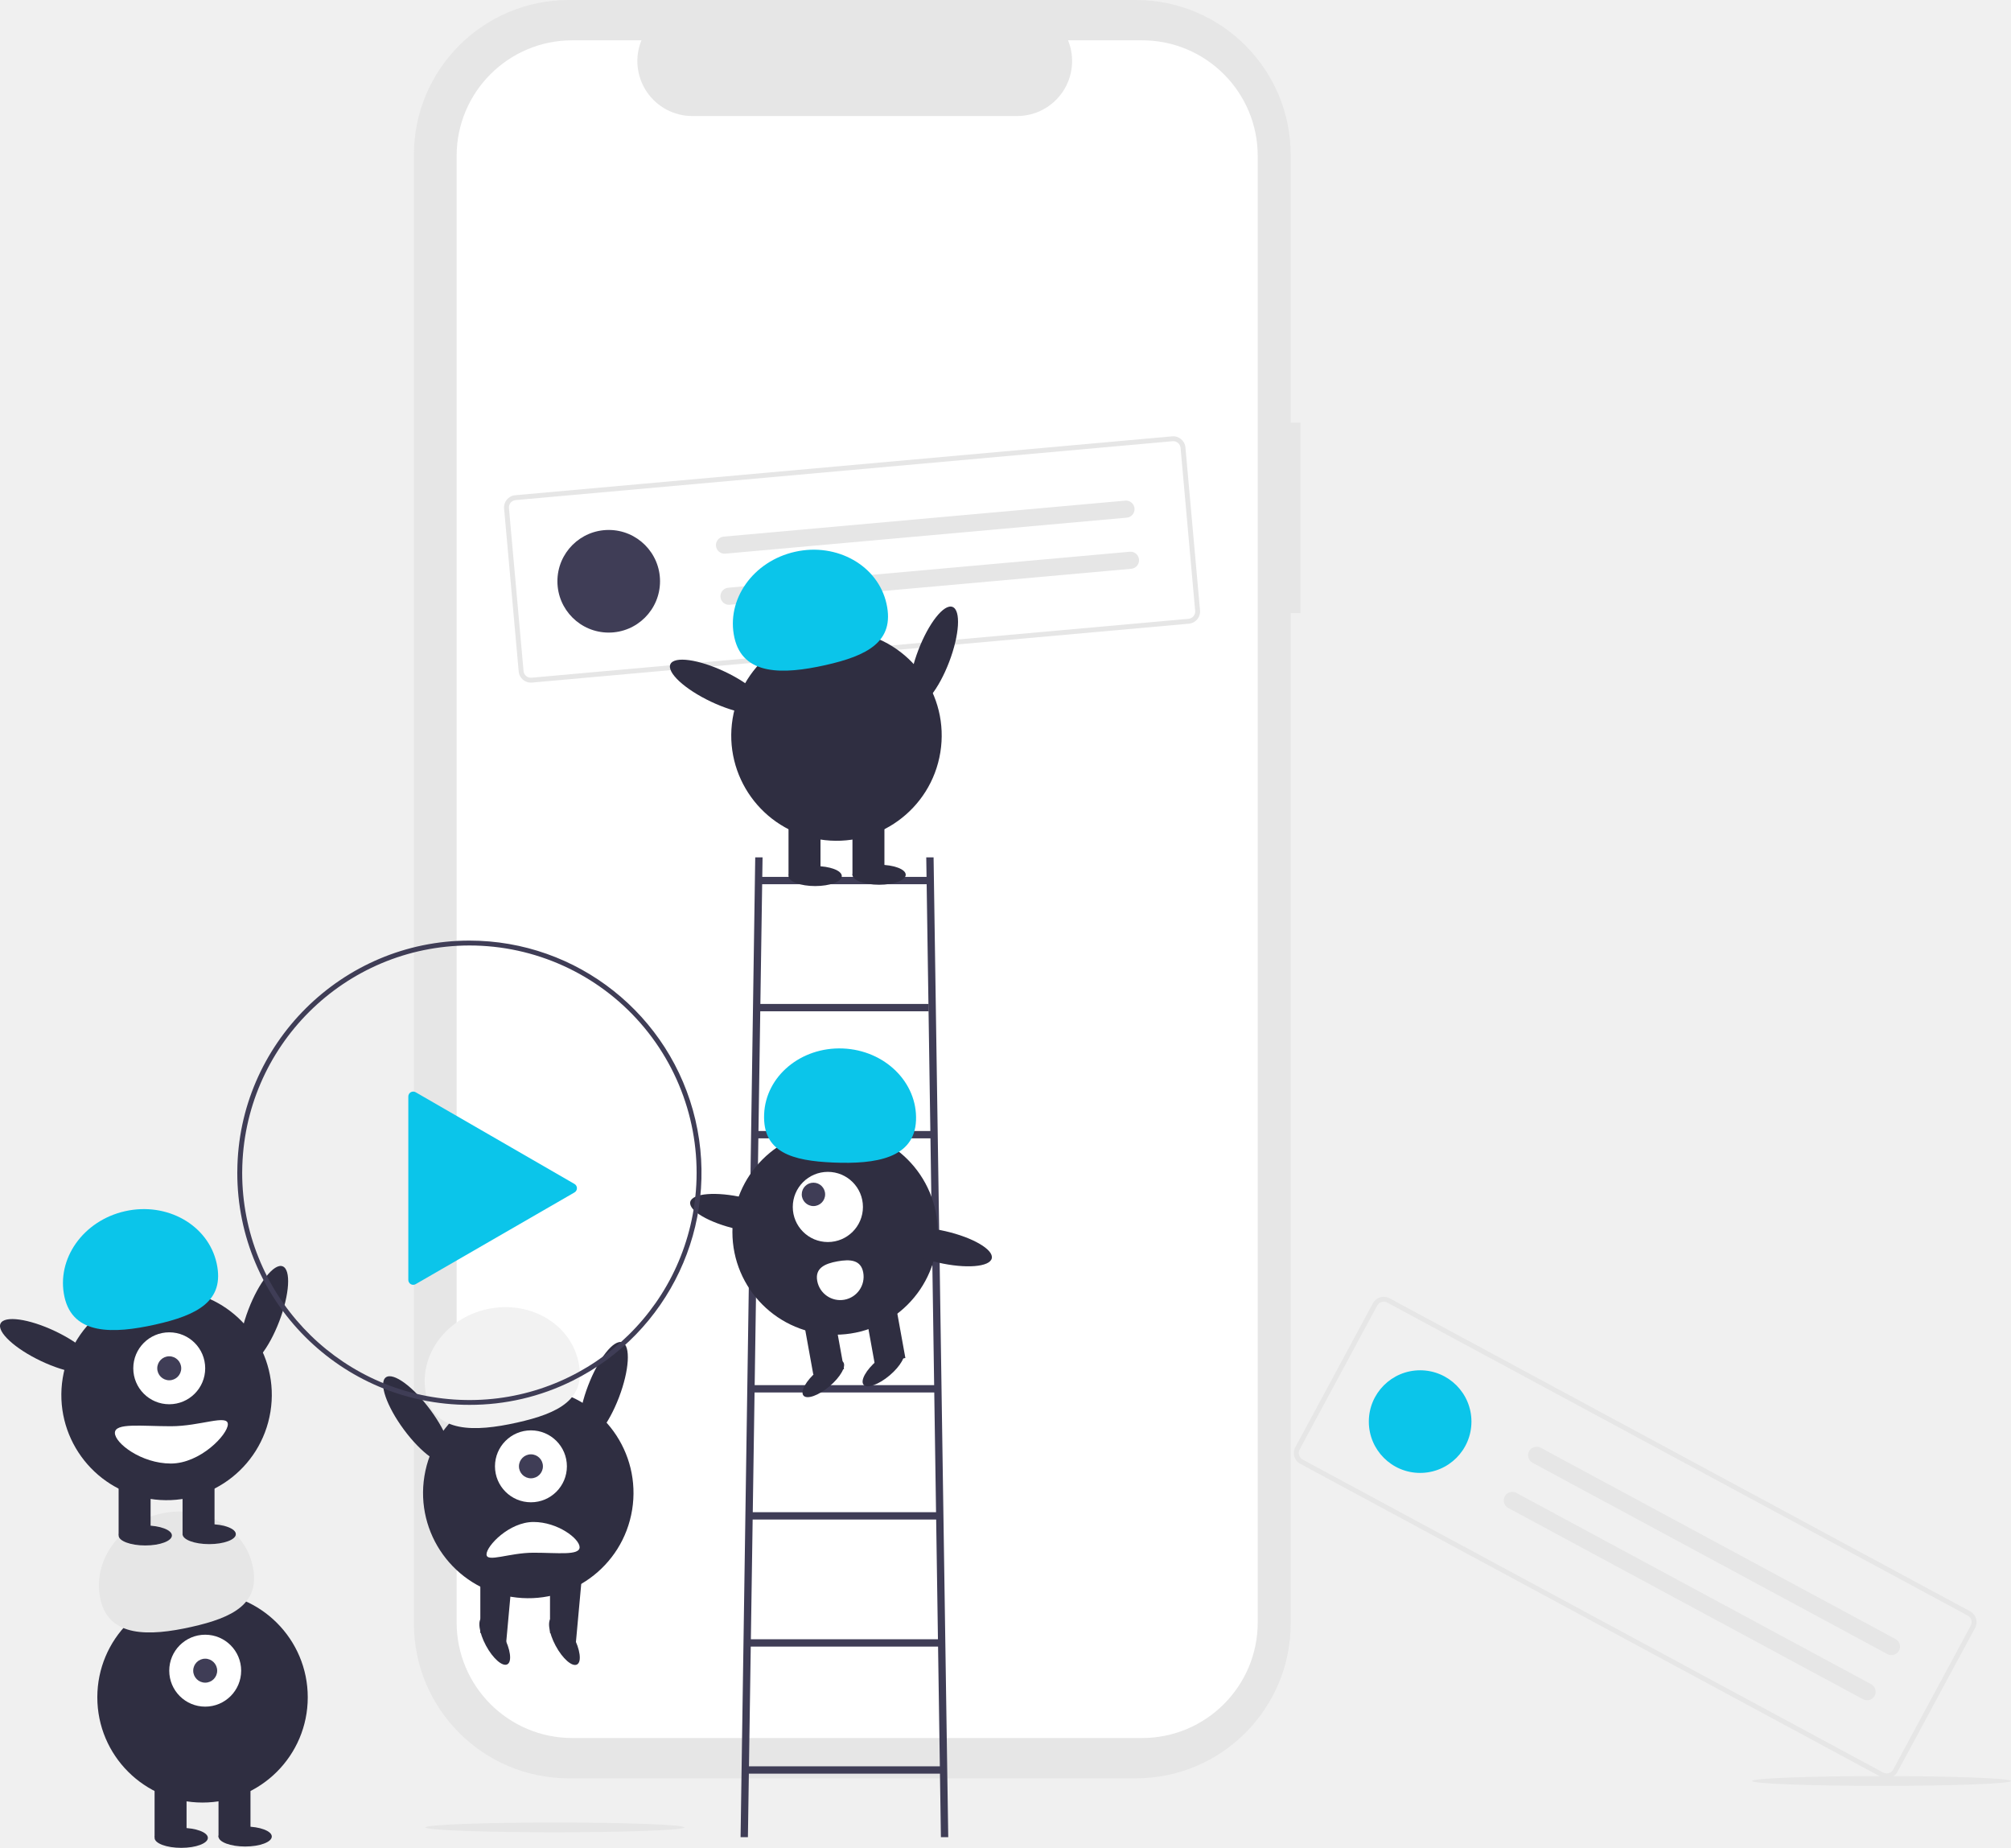
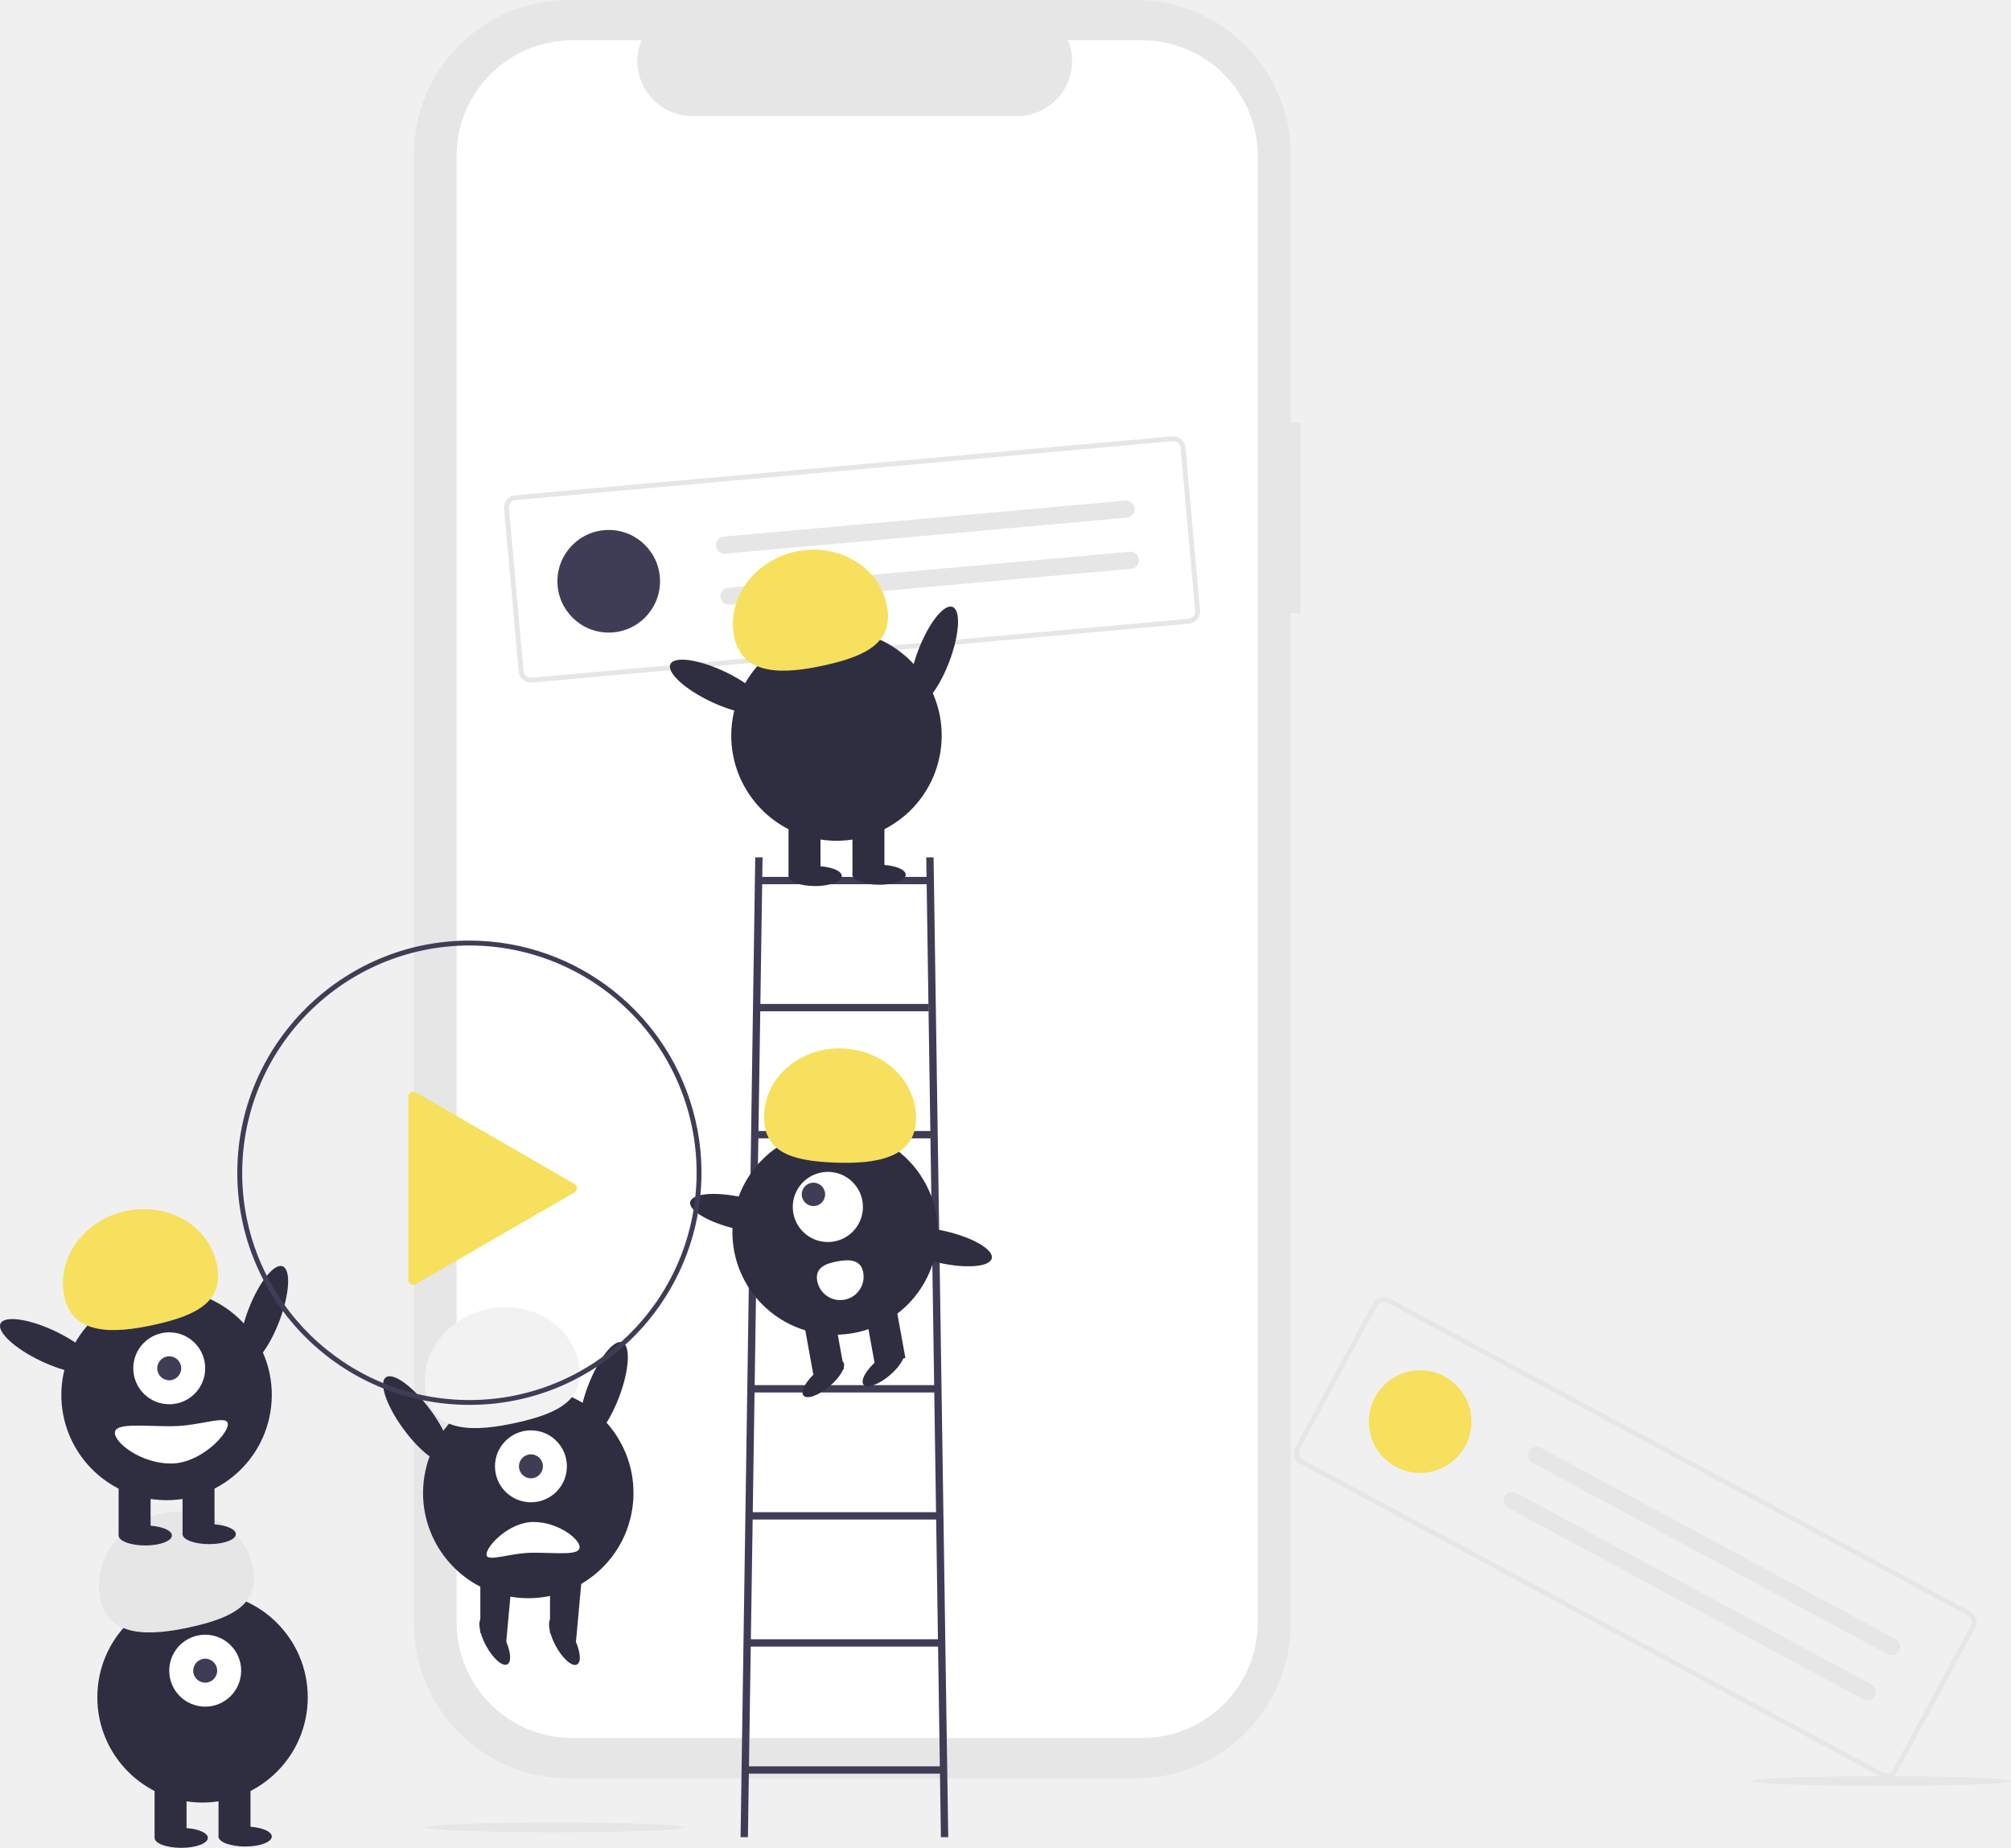
<svg xmlns="http://www.w3.org/2000/svg" id="e6e81613-d20c-4ebb-a955-624773ea2c94" data-name="Layer 1" width="823.127" height="756.226" viewBox="0 0 823.127 756.226">
  <path d="M720.735,244.834h-3.999V135.289a63.402,63.402,0,0,0-63.402-63.402H421.248a63.402,63.402,0,0,0-63.402,63.402V736.263a63.402,63.402,0,0,0,63.402,63.402H653.334a63.402,63.402,0,0,0,63.402-63.402V322.811h3.999Z" transform="translate(-188.4363 -71.88718)" fill="#e6e6e6" />
  <path d="M655.893,88.382h-30.295a22.495,22.495,0,0,1-20.827,30.991H471.811a22.495,22.495,0,0,1-20.827-30.991H422.688a47.348,47.348,0,0,0-47.348,47.348V735.822a47.348,47.348,0,0,0,47.348,47.348h233.204a47.348,47.348,0,0,0,47.348-47.348h0V135.73A47.348,47.348,0,0,0,655.893,88.382Z" transform="translate(-188.4363 -71.88718)" fill="#fff" />
  <polygon points="306.127 751.864 303.127 751.864 309.127 350.864 312.127 350.864 306.127 751.864" fill="#3f3d56" />
  <polygon points="388.127 751.864 385.127 751.864 379.127 350.864 382.127 350.864 388.127 751.864" fill="#3f3d56" />
  <rect x="310.127" y="358.864" width="70" height="3" fill="#3f3d56" />
  <rect x="310.127" y="410.864" width="70" height="3" fill="#3f3d56" />
  <rect x="309.127" y="462.864" width="73" height="3" fill="#3f3d56" />
  <rect x="309.127" y="514.864" width="74" height="3" fill="#3f3d56" />
  <rect x="308.127" y="566.864" width="76" height="3" fill="#3f3d56" />
  <rect x="307.127" y="618.864" width="77" height="3" fill="#3f3d56" />
  <rect x="306.127" y="670.864" width="79" height="3" fill="#3f3d56" />
  <rect x="304.127" y="722.864" width="82" height="3" fill="#3f3d56" />
  <circle cx="341.794" cy="504.217" r="42.012" fill="#2f2e41" />
  <rect x="544.318" y="606.093" width="12.763" height="22.867" transform="matrix(0.98401, -0.17813, 0.17813, 0.98401, -289.6308, 36.08746)" fill="#2f2e41" />
  <rect x="519.2" y="610.64" width="12.763" height="22.867" transform="matrix(0.98401, -0.17813, 0.17813, 0.98401, -290.8425, 31.6858)" fill="#2f2e41" />
  <ellipse cx="525.428" cy="636.153" rx="10.636" ry="3.989" transform="translate(-475.0937 418.3817) rotate(-40.26106)" fill="#2f2e41" />
  <ellipse cx="550.023" cy="631.7" rx="10.636" ry="3.989" transform="translate(-466.3899 433.222) rotate(-40.26106)" fill="#2f2e41" />
  <circle cx="338.853" cy="493.941" r="14.359" fill="#fff" />
  <circle cx="332.952" cy="488.794" r="4.786" fill="#3f3d56" />
-   <path d="M563.373,530.4c.632-15.554-12.773-28.728-29.941-29.425s-31.597,11.346-32.229,26.9,11.302,19.087,28.47,19.785S562.741,545.953,563.373,530.4Z" transform="translate(-188.4363 -71.88718)" fill="#0bc5ea" />
+   <path d="M563.373,530.4c.632-15.554-12.773-28.728-29.941-29.425s-31.597,11.346-32.229,26.9,11.302,19.087,28.47,19.785S562.741,545.953,563.373,530.4Z" transform="translate(-188.4363 -71.88718)" fill="#F6E05E" />
  <ellipse cx="491.438" cy="568.451" rx="6.594" ry="21.006" transform="translate(-360.8775 848.5746) rotate(-77.0899)" fill="#2f2e41" />
  <ellipse cx="573.907" cy="582.165" rx="6.594" ry="21.006" transform="translate(-310.202 939.6089) rotate(-77.0899)" fill="#2f2e41" />
  <path d="M541.769,592.661a9.572,9.572,0,1,1-18.835,3.429l-.003-.018c-.942-5.202,3.08-7.043,8.283-7.985S540.828,587.459,541.769,592.661Z" transform="translate(-188.4363 -71.88718)" fill="#fff" />
  <path d="M675.091,327.128,406.168,351.229a5.006,5.006,0,0,1-5.426-4.534l-5.979-66.708a5.006,5.006,0,0,1,4.534-5.426l268.923-24.102a5.006,5.006,0,0,1,5.426,4.534l5.979,66.708A5.006,5.006,0,0,1,675.091,327.128ZM399.476,276.553a3.003,3.003,0,0,0-2.72,3.256l5.979,66.708a3.003,3.003,0,0,0,3.256,2.72l268.923-24.102a3.003,3.003,0,0,0,2.72-3.256l-5.979-66.708a3.003,3.003,0,0,0-3.256-2.72Z" transform="translate(-188.4363 -71.88718)" fill="#e6e6e6" />
  <circle cx="249.157" cy="237.884" r="21" fill="#3f3d56" />
  <path d="M484.65,291.497a3.5,3.5,0,0,0,.625,6.972l164.341-14.729a3.5,3.5,0,1,0-.625-6.972Z" transform="translate(-188.4363 -71.88718)" fill="#e6e6e6" />
  <path d="M486.524,312.413a3.5,3.5,0,1,0,.625,6.972l164.341-14.729a3.5,3.5,0,0,0-.625-6.972Z" transform="translate(-188.4363 -71.88718)" fill="#e6e6e6" />
  <ellipse cx="570.622" cy="340.381" rx="21.534" ry="6.76" transform="translate(-139.4899 679.9823) rotate(-69.08217)" fill="#2f2e41" />
  <circle cx="530.815" cy="372.903" r="43.067" transform="translate(-110.736 765.244) rotate(-80.78252)" fill="#2f2e41" />
  <rect x="322.753" y="334.815" width="13.084" height="23.442" fill="#2f2e41" />
  <rect x="348.921" y="334.815" width="13.084" height="23.442" fill="#2f2e41" />
  <ellipse cx="333.656" cy="358.529" rx="10.903" ry="4.089" fill="#2f2e41" />
  <ellipse cx="359.824" cy="357.984" rx="10.903" ry="4.089" fill="#2f2e41" />
-   <path d="M489.038,332.851c-3.477-15.574,7.639-31.31,24.829-35.149s33.944,5.675,37.422,21.249-7.915,21.318-25.105,25.156S492.516,348.425,489.038,332.851Z" transform="translate(-188.4363 -71.88718)" fill="#0bc5ea" />
+   <path d="M489.038,332.851c-3.477-15.574,7.639-31.31,24.829-35.149s33.944,5.675,37.422,21.249-7.915,21.318-25.105,25.156S492.516,348.425,489.038,332.851Z" transform="translate(-188.4363 -71.88718)" fill="#F6E05E" />
  <ellipse cx="482.307" cy="352.919" rx="6.76" ry="21.534" transform="translate(-231.6844 565.5736) rotate(-64.62574)" fill="#2f2e41" />
  <circle cx="82.901" cy="694.623" r="43.067" fill="#2f2e41" />
  <rect x="63.275" y="728.423" width="13.084" height="23.442" fill="#2f2e41" />
  <rect x="89.443" y="728.423" width="13.084" height="23.442" fill="#2f2e41" />
  <ellipse cx="74.178" cy="752.137" rx="10.903" ry="4.089" fill="#2f2e41" />
  <ellipse cx="100.346" cy="751.592" rx="10.903" ry="4.089" fill="#2f2e41" />
  <circle cx="83.991" cy="683.72" r="14.719" fill="#fff" />
  <circle cx="83.991" cy="683.72" r="4.906" fill="#3f3d56" />
  <path d="M229.56,726.459C226.083,710.885,237.199,695.148,254.389,691.31s33.944,5.675,37.422,21.249-7.915,21.318-25.105,25.156S233.038,742.033,229.56,726.459Z" transform="translate(-188.4363 -71.88718)" fill="#e6e6e6" />
  <ellipse cx="296.425" cy="610.238" rx="21.534" ry="6.76" transform="translate(-567.8626 597.3668) rotate(-69.08217)" fill="#2f2e41" />
  <circle cx="256.618" cy="642.76" r="43.067" transform="translate(-607.3841 721.2181) rotate(-80.78252)" fill="#2f2e41" />
  <rect x="48.556" y="604.672" width="13.084" height="23.442" fill="#2f2e41" />
  <rect x="74.723" y="604.672" width="13.084" height="23.442" fill="#2f2e41" />
  <ellipse cx="59.459" cy="628.387" rx="10.903" ry="4.089" fill="#2f2e41" />
  <ellipse cx="85.627" cy="627.841" rx="10.903" ry="4.089" fill="#2f2e41" />
  <circle cx="69.272" cy="559.969" r="14.719" fill="#fff" />
  <circle cx="69.272" cy="559.969" r="4.906" fill="#3f3d56" />
-   <path d="M214.841,602.708c-3.477-15.574,7.639-31.31,24.829-35.149s33.944,5.675,37.422,21.249-7.915,21.318-25.105,25.156S218.319,618.282,214.841,602.708Z" transform="translate(-188.4363 -71.88718)" fill="#0bc5ea" />
+   <path d="M214.841,602.708c-3.477-15.574,7.639-31.31,24.829-35.149s33.944,5.675,37.422,21.249-7.915,21.318-25.105,25.156S218.319,618.282,214.841,602.708Z" transform="translate(-188.4363 -71.88718)" fill="#F6E05E" />
  <ellipse cx="208.11" cy="622.776" rx="6.76" ry="21.534" transform="translate(-632.2035 472.0442) rotate(-64.62574)" fill="#2f2e41" />
  <path d="M235.463,658.297c0,4.215,10.853,12.539,22.897,12.539s23.335-11.867,23.335-16.082-11.292.818-23.335.818S235.463,654.082,235.463,658.297Z" transform="translate(-188.4363 -71.88718)" fill="#fff" />
  <ellipse cx="435.473" cy="641.357" rx="21.534" ry="6.76" transform="translate(-507.5273 747.2591) rotate(-69.08217)" fill="#2f2e41" />
  <circle cx="404.665" cy="682.879" r="43.067" transform="translate(-522.6524 901.047) rotate(-80.78252)" fill="#2f2e41" />
  <polygon points="196.604 644.792 209.687 644.792 207.127 672.864 196.604 668.233 196.604 644.792" fill="#2f2e41" />
  <ellipse cx="390.943" cy="743.393" rx="4.089" ry="10.903" transform="translate(-493.5889 201.484) rotate(-28.23232)" fill="#2f2e41" />
  <polygon points="225.127 644.864 238.211 644.864 235.651 672.937 225.127 668.306 225.127 644.864" fill="#2f2e41" />
  <ellipse cx="419.467" cy="743.466" rx="4.089" ry="10.903" transform="translate(-490.2301 214.9858) rotate(-28.23232)" fill="#2f2e41" />
  <circle cx="217.319" cy="600.089" r="14.719" fill="#fff" />
  <circle cx="217.319" cy="600.089" r="4.906" fill="#3f3d56" />
  <path d="M362.889,642.828c-3.477-15.574,7.639-31.31,24.829-35.149s33.944,5.675,37.422,21.249-7.915,21.318-25.105,25.156S366.366,658.401,362.889,642.828Z" transform="translate(-188.4363 -71.88718)" fill="#f2f2f2" />
  <ellipse cx="359.157" cy="652.896" rx="6.76" ry="21.534" transform="translate(-506.076 269.2192) rotate(-36.4501)" fill="#2f2e41" />
  <path d="M425.678,705.086c0-3.474-8.945-10.334-18.871-10.334s-19.232,9.781-19.232,13.254,9.307-.674,19.232-.674S425.678,708.56,425.678,705.086Z" transform="translate(-188.4363 -71.88718)" fill="#fff" />
  <path d="M380.563,646.822a94.96,94.96,0,0,1-95-95c0-.199 0-.408.012-.607.291-52.025,42.903-94.393,94.988-94.393a95.015,95.015,0,0,1,42.185,180.145A94.106,94.106,0,0,1,380.563,646.822Zm0-188a93.198,93.198,0,0,0-92.99,92.456c-.011.212-.01.383-.01.544a93,93,0,0,0,185.159,12.507,92.981,92.981,0,0,0-92.159-105.507Z" transform="translate(-188.4363 -71.88718)" fill="#3f3d56" />
-   <path d="M423.586,556.422,358.564,518.881a2,2,0,0,0-3,1.732V595.694a2,2,0,0,0,3,1.732l65.022-37.541a2,2,0,0,0,0-3.464L358.564,518.881a2,2,0,0,0-3,1.732V595.694a2,2,0,0,0,3,1.732l65.022-37.541A2,2,0,0,0,423.586,556.422Z" transform="translate(-188.4363 -71.88718)" fill="#0bc5ea" />
+   <path d="M423.586,556.422,358.564,518.881a2,2,0,0,0-3,1.732V595.694a2,2,0,0,0,3,1.732l65.022-37.541a2,2,0,0,0,0-3.464L358.564,518.881a2,2,0,0,0-3,1.732V595.694a2,2,0,0,0,3,1.732l65.022-37.541A2,2,0,0,0,423.586,556.422Z" transform="translate(-188.4363 -71.88718)" fill="#F6E05E" />
  <ellipse cx="227.127" cy="747.864" rx="53" ry="2" fill="#e6e6e6" />
  <ellipse cx="770.127" cy="728.864" rx="53" ry="2" fill="#e6e6e6" />
  <path d="M958.31,799.067,720.645,670.944a5.006,5.006,0,0,1-2.029-6.774l31.782-58.955a5.006,5.006,0,0,1,6.774-2.029L994.837,731.31a5.006,5.006,0,0,1,2.029,6.774l-31.782,58.955A5.006,5.006,0,0,1,958.31,799.067ZM756.223,604.948a3.003,3.003,0,0,0-4.064,1.217l-31.782,58.955a3.003,3.003,0,0,0,1.217,4.064l237.665,128.123a3.003,3.003,0,0,0,4.064-1.217L995.105,737.135a3.003,3.003,0,0,0-1.217-4.064Z" transform="translate(-188.4363 -71.88718)" fill="#e6e6e6" />
-   <circle cx="581.28" cy="581.787" r="21" fill="#0bc5ea" />
+   <circle cx="581.28" cy="581.787" r="21" fill="#F6E05E" />
  <path d="M819.052,664.365a3.5,3.5,0,1,0-3.322,6.162l145.24,78.297a3.5,3.5,0,1,0,3.322-6.162Z" transform="translate(-188.4363 -71.88718)" fill="#e6e6e6" />
  <path d="M809.087,682.85a3.5,3.5,0,1,0-3.322,6.162l145.24,78.297a3.5,3.5,0,0,0,3.322-6.162Z" transform="translate(-188.4363 -71.88718)" fill="#e6e6e6" />
</svg>
